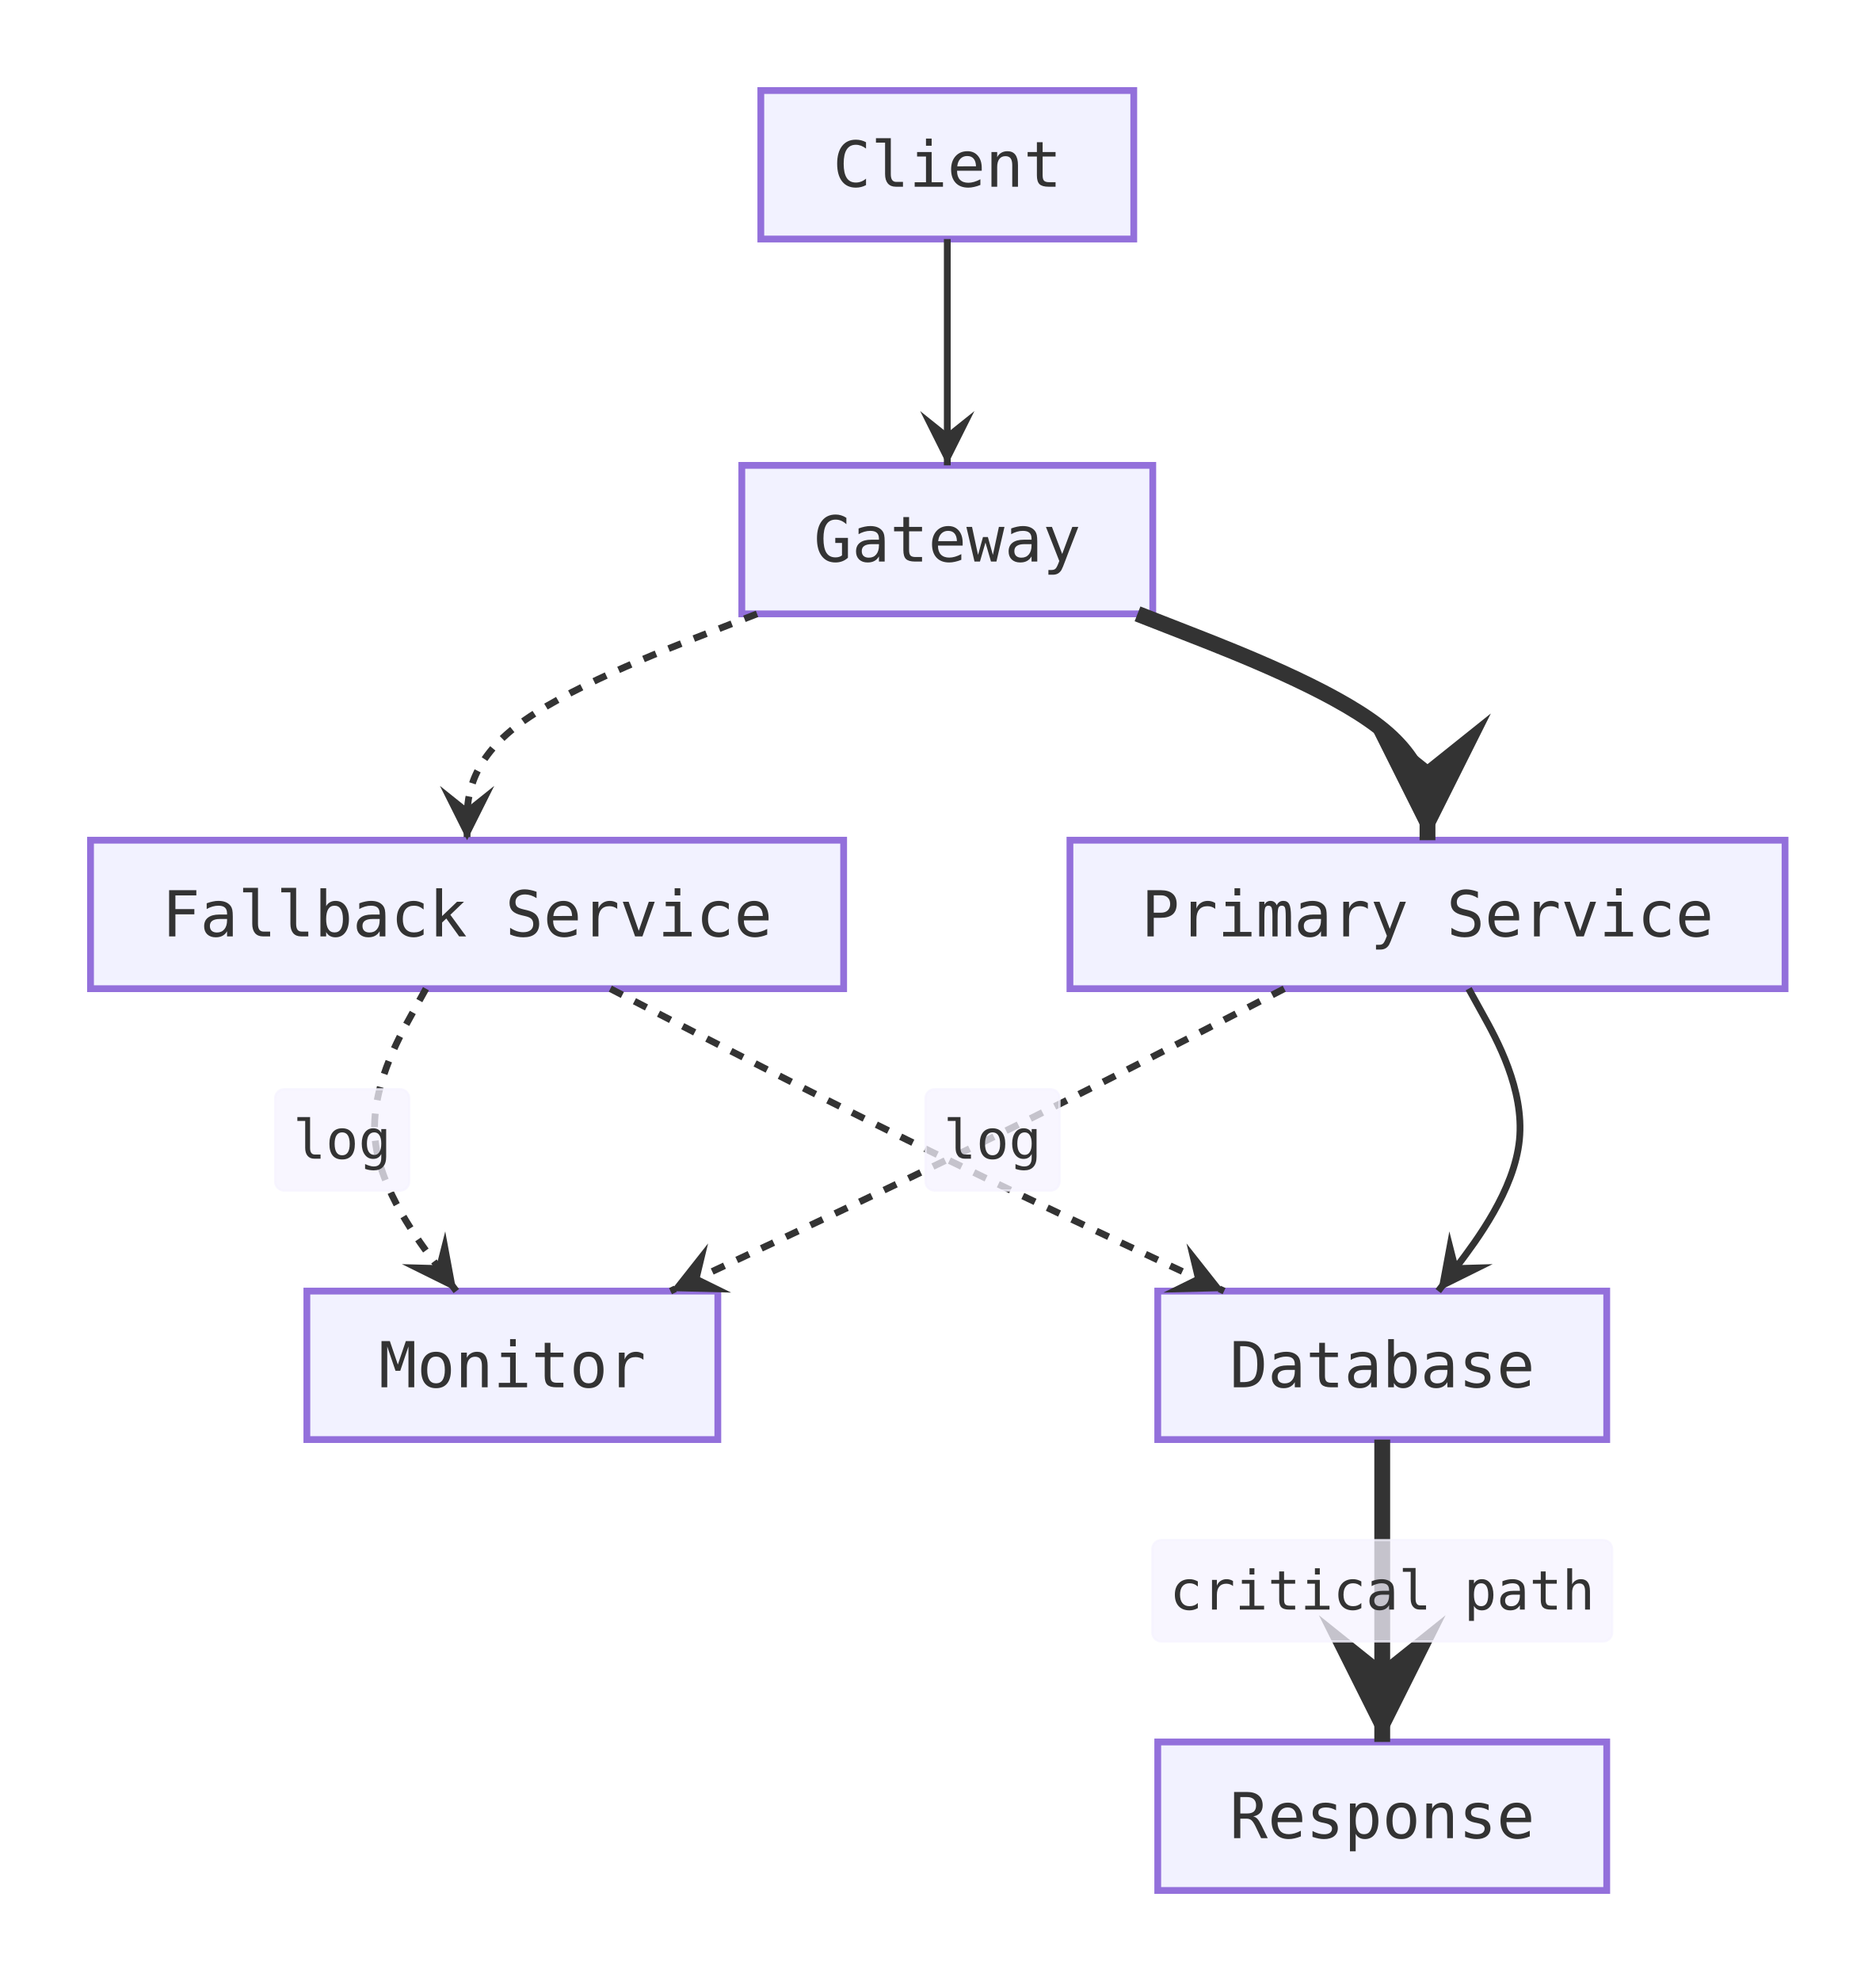
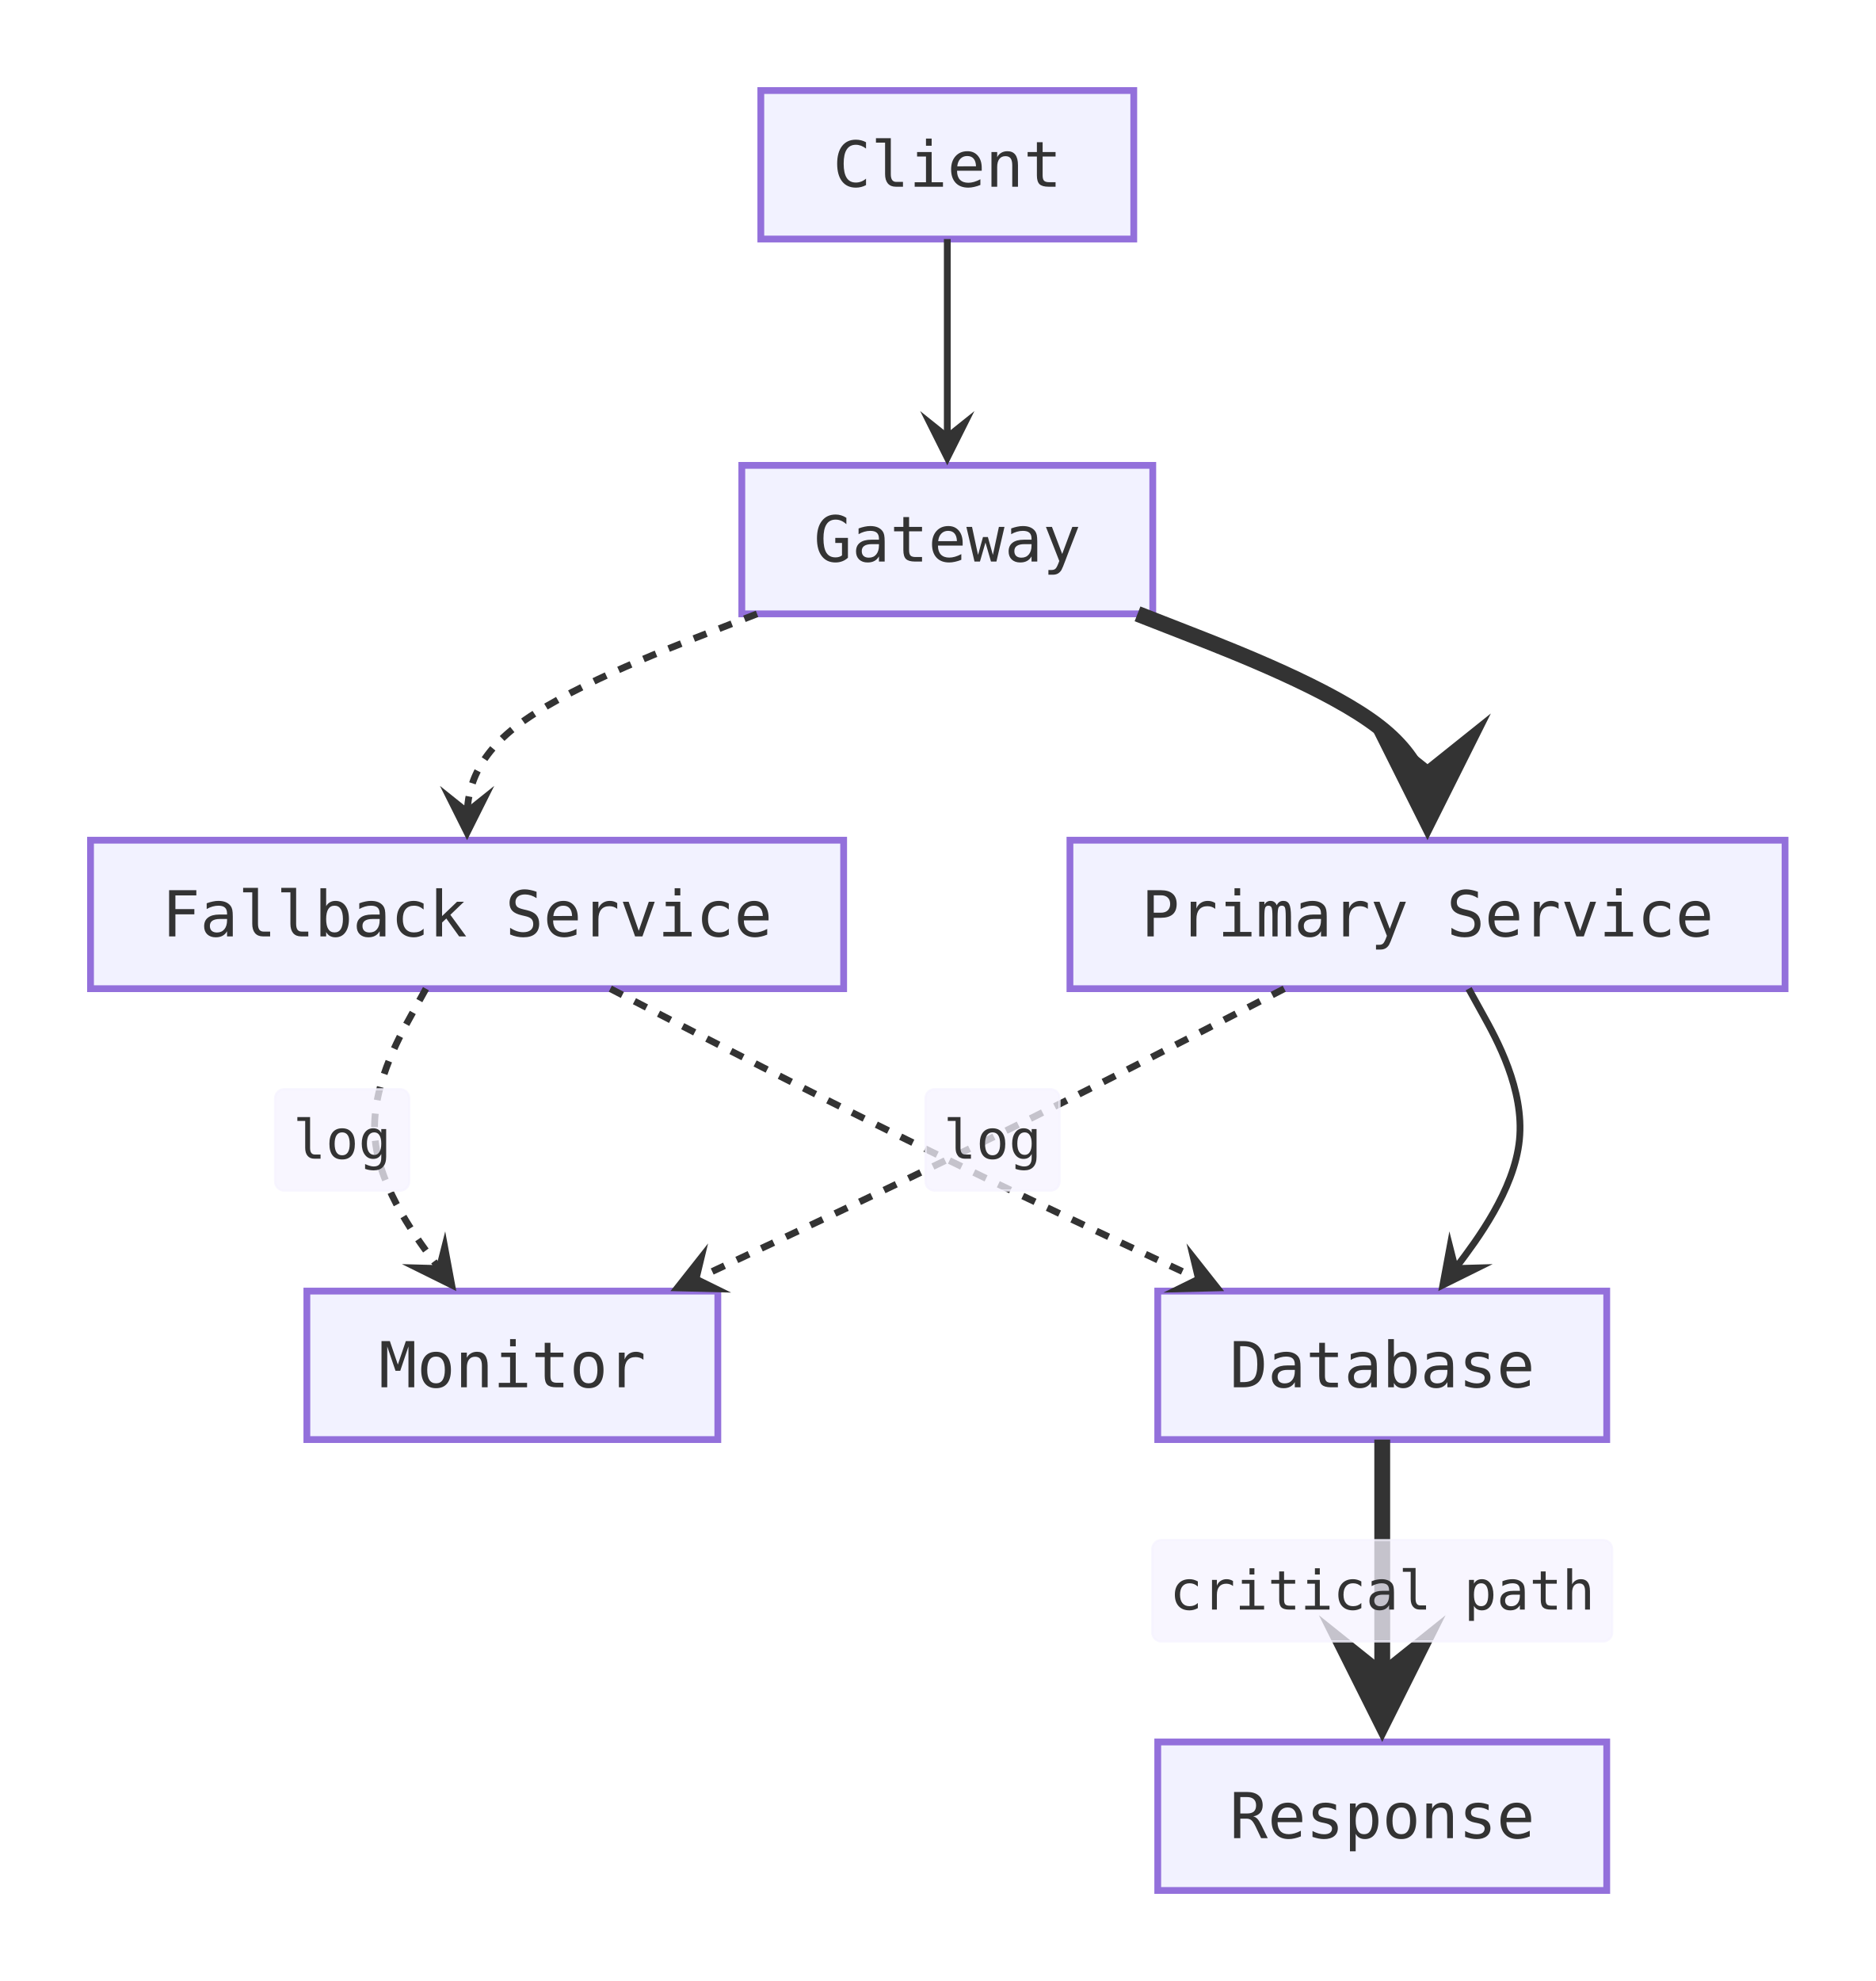
<svg xmlns="http://www.w3.org/2000/svg" viewBox="0 0 414.4 437.6" width="414.4" height="437.6">
  <defs>
-     <marker id="arrow-point" viewBox="0 0 10 10" refX="10" refY="5" markerWidth="8" markerHeight="8" orient="auto-start-reverse">
+     <marker id="arrow-point" viewBox="0 0 10 10" refX="8" refY="5" markerWidth="8" markerHeight="8" orient="auto-start-reverse">
      <path d="M10 5 L0 10 L4 5 L0 0 Z" fill="#333333" />
    </marker>
  </defs>
  <g transform="translate(20, 20)">
    <rect x="148.1" y="0" width="82.4" height="32.8" fill="#ececffb2" stroke="#9370db" stroke-width="1.5" />
    <text x="189.3" y="16.4" text-anchor="middle" dominant-baseline="central" font-size="14px" font-family="'Intel One Mono', 'SF Mono', 'Cascadia Code', 'JetBrains Mono', 'Fira Code', 'Consolas', 'Menlo', monospace" fill="#333333">Client</text>
    <rect x="143.9" y="82.8" width="90.8" height="32.8" fill="#ececffb2" stroke="#9370db" stroke-width="1.5" />
    <text x="189.3" y="99.2" text-anchor="middle" dominant-baseline="central" font-size="14px" font-family="'Intel One Mono', 'SF Mono', 'Cascadia Code', 'JetBrains Mono', 'Fira Code', 'Consolas', 'Menlo', monospace" fill="#333333">Gateway</text>
    <rect x="216.4" y="165.6" width="158" height="32.8" fill="#ececffb2" stroke="#9370db" stroke-width="1.5" />
    <text x="295.4" y="182" text-anchor="middle" dominant-baseline="central" font-size="14px" font-family="'Intel One Mono', 'SF Mono', 'Cascadia Code', 'JetBrains Mono', 'Fira Code', 'Consolas', 'Menlo', monospace" fill="#333333">Primary Service</text>
    <rect x="0" y="165.6" width="166.4" height="32.8" fill="#ececffb2" stroke="#9370db" stroke-width="1.5" />
    <text x="83.2" y="182" text-anchor="middle" dominant-baseline="central" font-size="14px" font-family="'Intel One Mono', 'SF Mono', 'Cascadia Code', 'JetBrains Mono', 'Fira Code', 'Consolas', 'Menlo', monospace" fill="#333333">Fallback Service</text>
    <rect x="235.8" y="265.2" width="99.2" height="32.8" fill="#ececffb2" stroke="#9370db" stroke-width="1.5" />
    <text x="285.4" y="281.6" text-anchor="middle" dominant-baseline="central" font-size="14px" font-family="'Intel One Mono', 'SF Mono', 'Cascadia Code', 'JetBrains Mono', 'Fira Code', 'Consolas', 'Menlo', monospace" fill="#333333">Database</text>
    <rect x="235.8" y="364.8" width="99.2" height="32.8" fill="#ececffb2" stroke="#9370db" stroke-width="1.5" />
    <text x="285.4" y="381.2" text-anchor="middle" dominant-baseline="central" font-size="14px" font-family="'Intel One Mono', 'SF Mono', 'Cascadia Code', 'JetBrains Mono', 'Fira Code', 'Consolas', 'Menlo', monospace" fill="#333333">Response</text>
    <rect x="47.8" y="265.2" width="90.8" height="32.8" fill="#ececffb2" stroke="#9370db" stroke-width="1.5" />
    <text x="93.2" y="281.6" text-anchor="middle" dominant-baseline="central" font-size="14px" font-family="'Intel One Mono', 'SF Mono', 'Cascadia Code', 'JetBrains Mono', 'Fira Code', 'Consolas', 'Menlo', monospace" fill="#333333">Monitor</text>
-     <path d="M189.3 32.8 L189.3 36.97 C189.3 41.13 189.3 49.47 189.3 57.8 C189.3 66.13 189.3 74.47 189.3 78.63 L189.3 82.8" fill="none" stroke="#333333" stroke-width="1.5" marker-end="url(#arrow-point)" />
-     <path d="M231.33 115.6 L242.01 119.77 C252.69 123.93 274.04 132.27 284.72 140.6 C295.4 148.93 295.4 157.27 295.4 161.43 L295.4 165.6" fill="none" stroke="#333333" stroke-width="3.5" marker-end="url(#arrow-point)" />
-     <path d="M147.27 115.6 L136.59 119.77 C125.91 123.93 104.56 132.27 93.88 140.6 C83.2 148.93 83.2 157.27 83.2 161.43 L83.2 165.6" fill="none" stroke="#333333" stroke-width="1.5" stroke-dasharray="3 3" marker-end="url(#arrow-point)" />
-     <path d="M304.49 198.4 L307.57 203.97 C310.66 209.53 316.83 220.67 315.71 231.8 C314.59 242.93 306.19 254.07 301.99 259.63 L297.78 265.2" fill="none" stroke="#333333" stroke-width="1.5" marker-end="url(#arrow-point)" />
-     <path d="M114.85 198.4 L125.59 203.97 C136.33 209.53 157.82 220.67 180.42 231.8 C203.02 242.93 226.74 254.07 238.6 259.63 L250.46 265.2" fill="none" stroke="#333333" stroke-width="1.5" stroke-dasharray="3 3" marker-end="url(#arrow-point)" />
-     <path d="M285.4 298 L285.4 303.57 C285.4 309.13 285.4 320.27 285.4 331.4 C285.4 342.53 285.4 353.67 285.4 359.23 L285.4 364.8" fill="none" stroke="#333333" stroke-width="3.5" marker-end="url(#arrow-point)" />
+     <path d="M189.3 32.8 L189.3 36.97 C189.3 41.13 189.3 49.47 189.3 57.8 C189.3 66.13 189.3 74.47 189.3 78.63 L189.3 80.4" fill="none" stroke="#333333" stroke-width="1.5" marker-end="url(#arrow-point)" />
+     <path d="M231.33 115.6 L242.01 119.77 C252.69 123.93 274.04 132.27 284.72 140.6 C295.4 148.93 295.4 157.27 295.4 160" fill="none" stroke="#333333" stroke-width="3.5" marker-end="url(#arrow-point)" />
+     <path d="M147.27 115.6 L136.59 119.77 C125.91 123.93 104.56 132.27 93.88 140.6 C83.2 148.93 83.2 157.27 83.2 161.43 L83.2 163.2" fill="none" stroke="#333333" stroke-width="1.5" stroke-dasharray="3 3" marker-end="url(#arrow-point)" />
+     <path d="M304.49 198.4 L307.57 203.97 C310.66 209.53 316.83 220.67 315.71 231.8 C314.59 242.93 306.19 254.07 301.99 259.63 L299.23 263.28" fill="none" stroke="#333333" stroke-width="1.5" marker-end="url(#arrow-point)" />
+     <path d="M114.85 198.4 L125.59 203.97 C136.33 209.53 157.82 220.67 180.42 231.8 C203.02 242.93 226.74 254.07 238.6 259.63 L248.29 264.18" fill="none" stroke="#333333" stroke-width="1.5" stroke-dasharray="3 3" marker-end="url(#arrow-point)" />
+     <path d="M285.4 298 L285.4 303.57 C285.4 309.13 285.4 320.27 285.4 331.4 C285.4 342.53 285.4 353.67 285.4 359.2" fill="none" stroke="#333333" stroke-width="3.5" marker-end="url(#arrow-point)" />
    <rect x="234.6" y="320.2" width="101.6" height="22.4" rx="2" ry="2" fill="#f5f3ffbf" stroke="#f5f3ffbf" stroke-width="0.5" />
    <text x="285.4" y="331.4" text-anchor="middle" dominant-baseline="central" font-size="12px" font-family="'Intel One Mono', 'SF Mono', 'Cascadia Code', 'JetBrains Mono', 'Fira Code', 'Consolas', 'Menlo', monospace" fill="#333333">critical path</text>
-     <path d="M263.75 198.4 L253.01 203.97 C242.27 209.53 220.78 220.67 198.18 231.8 C175.58 242.93 151.86 254.07 140 259.63 L128.14 265.2" fill="none" stroke="#333333" stroke-width="1.5" stroke-dasharray="3 3" marker-end="url(#arrow-point)" />
+     <path d="M263.75 198.4 L253.01 203.97 C242.27 209.53 220.78 220.67 198.18 231.8 C175.58 242.93 151.86 254.07 140 259.63 L130.31 264.18" fill="none" stroke="#333333" stroke-width="1.5" stroke-dasharray="3 3" marker-end="url(#arrow-point)" />
    <rect x="184.5" y="220.6" width="29.6" height="22.4" rx="2" ry="2" fill="#f5f3ffbf" stroke="#f5f3ffbf" stroke-width="0.5" />
    <text x="199.3" y="231.8" text-anchor="middle" dominant-baseline="central" font-size="12px" font-family="'Intel One Mono', 'SF Mono', 'Cascadia Code', 'JetBrains Mono', 'Fira Code', 'Consolas', 'Menlo', monospace" fill="#333333">log</text>
-     <path d="M74.11 198.4 L71.03 203.97 C67.94 209.53 61.77 220.67 62.89 231.8 C64.01 242.93 72.41 254.07 76.61 259.63 L80.82 265.2" fill="none" stroke="#333333" stroke-width="1.5" stroke-dasharray="3 3" marker-end="url(#arrow-point)" />
+     <path d="M74.11 198.4 L71.03 203.97 C67.94 209.53 61.77 220.67 62.89 231.8 C64.01 242.93 72.41 254.07 76.61 259.63 L79.37 263.28" fill="none" stroke="#333333" stroke-width="1.5" stroke-dasharray="3 3" marker-end="url(#arrow-point)" />
    <rect x="40.8" y="220.6" width="29.6" height="22.4" rx="2" ry="2" fill="#f5f3ffbf" stroke="#f5f3ffbf" stroke-width="0.5" />
    <text x="55.6" y="231.8" text-anchor="middle" dominant-baseline="central" font-size="12px" font-family="'Intel One Mono', 'SF Mono', 'Cascadia Code', 'JetBrains Mono', 'Fira Code', 'Consolas', 'Menlo', monospace" fill="#333333">log</text>
  </g>
</svg>
